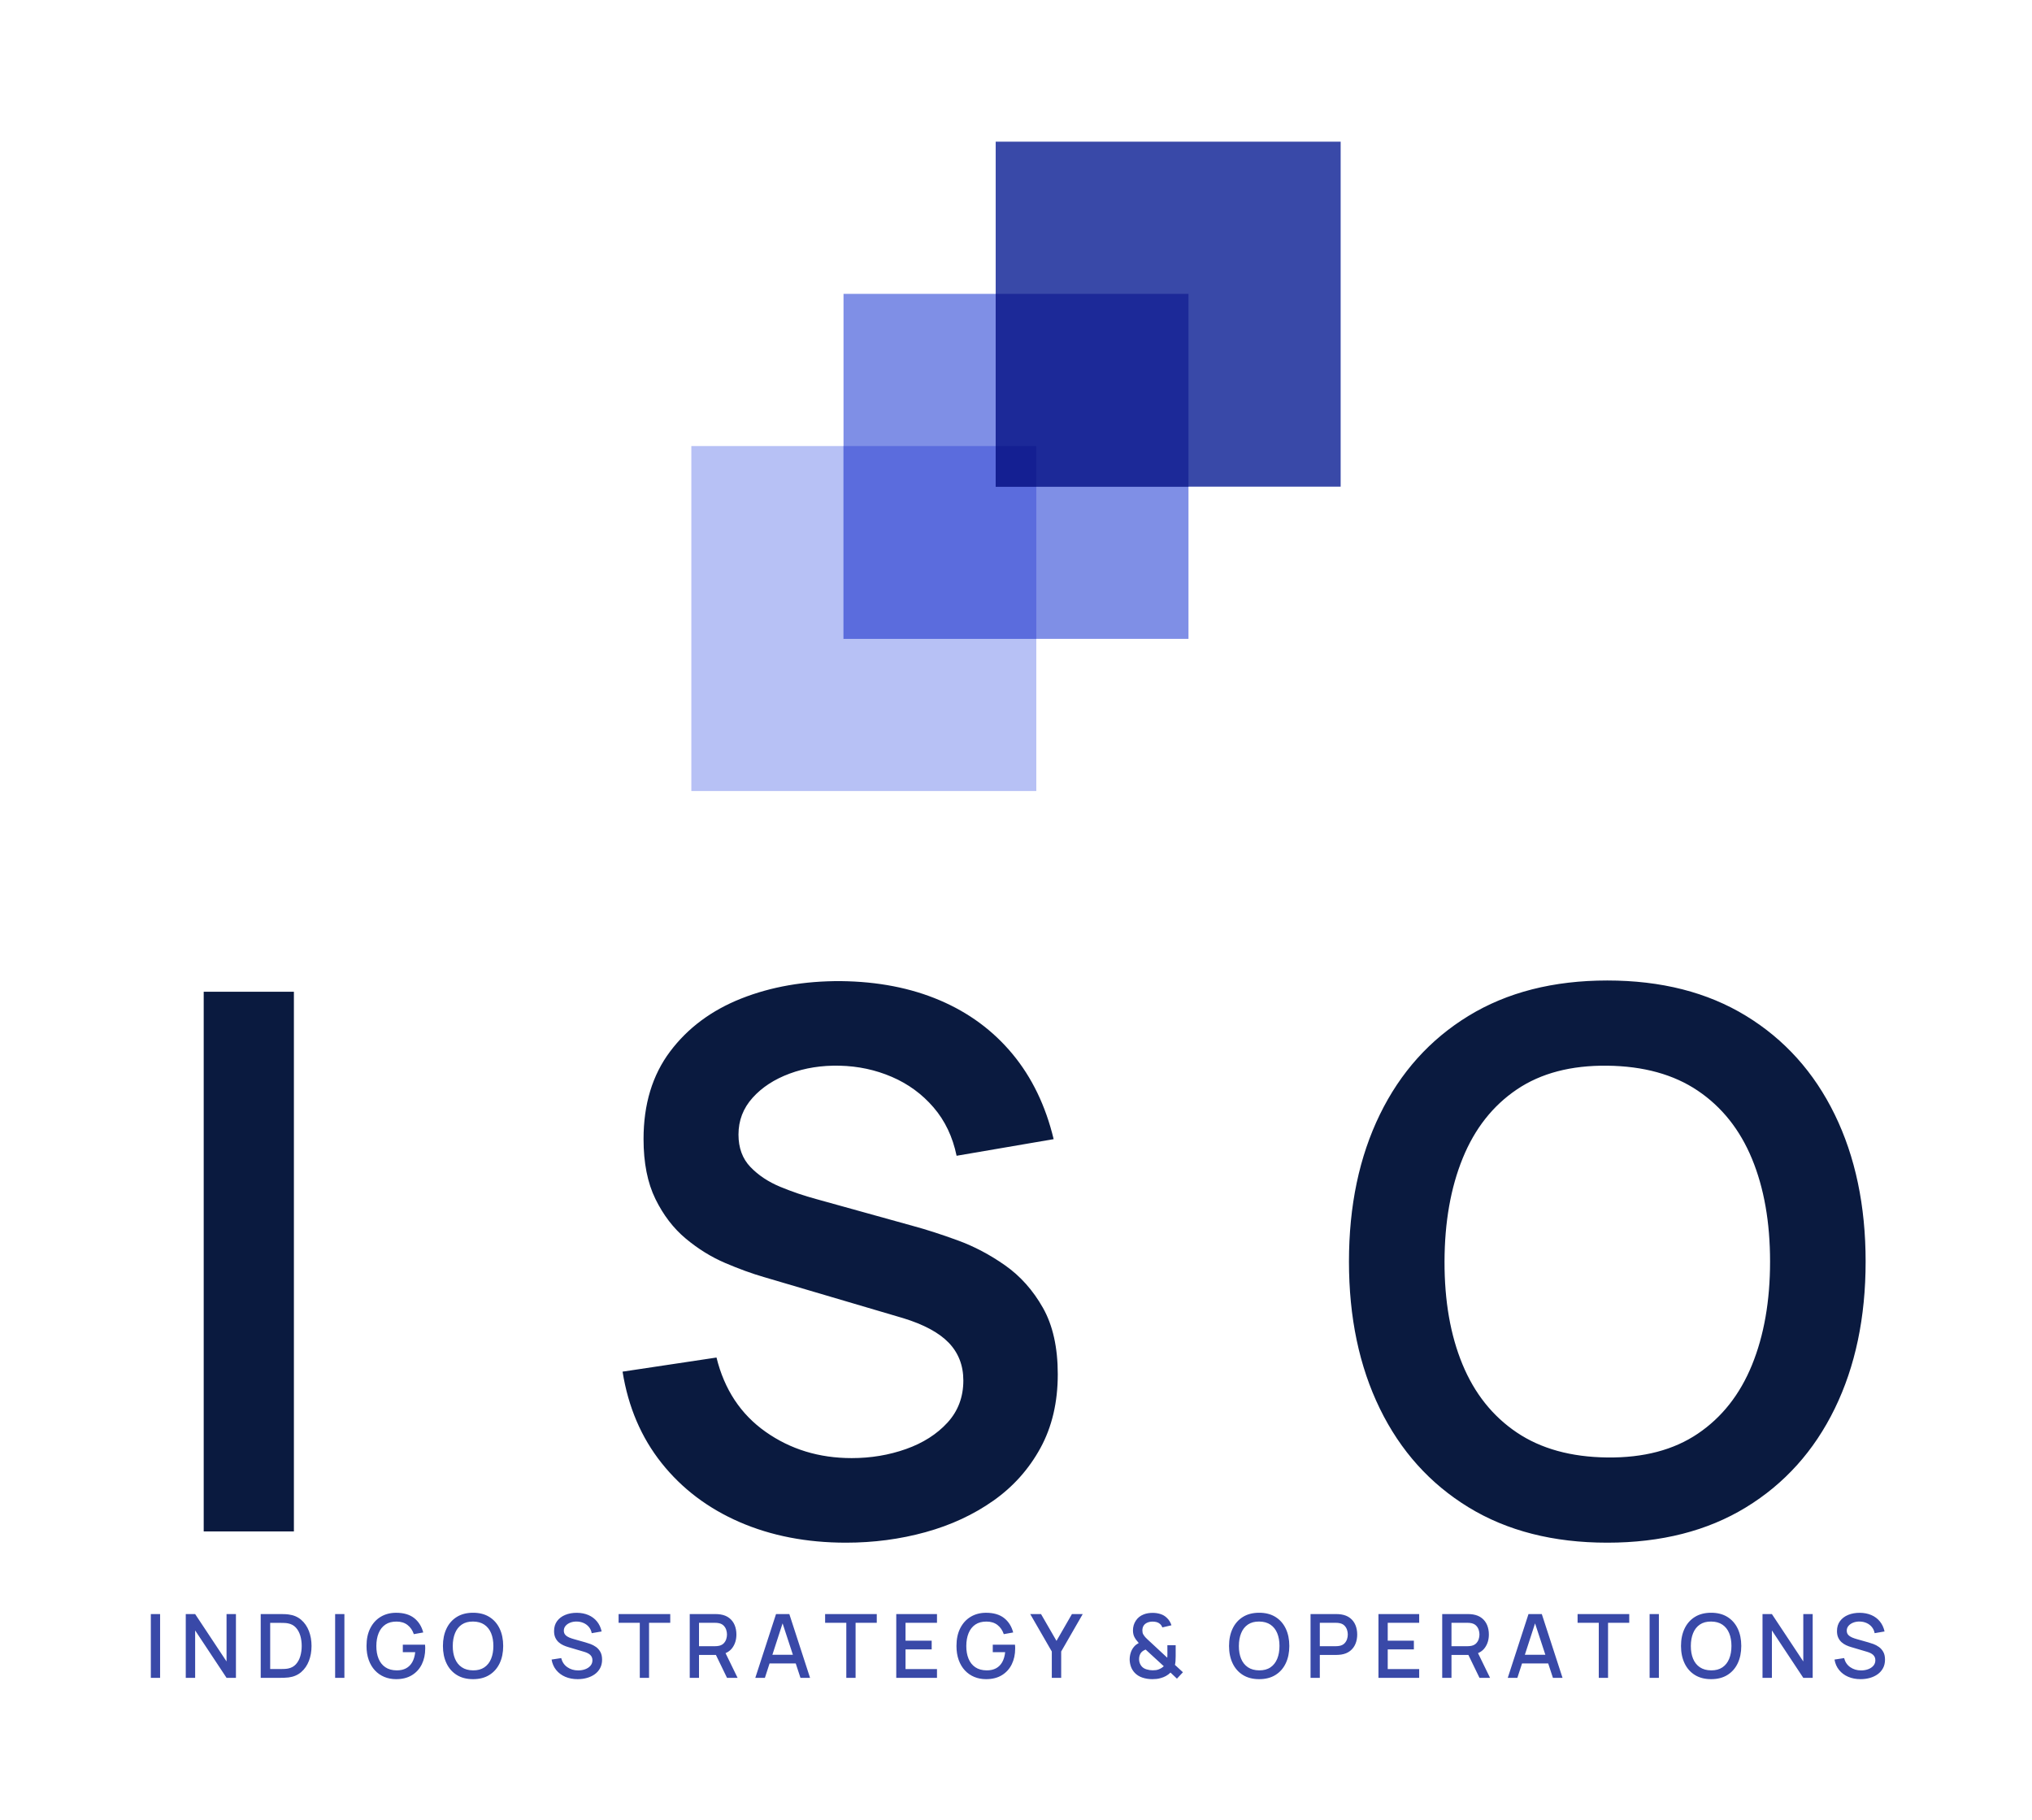
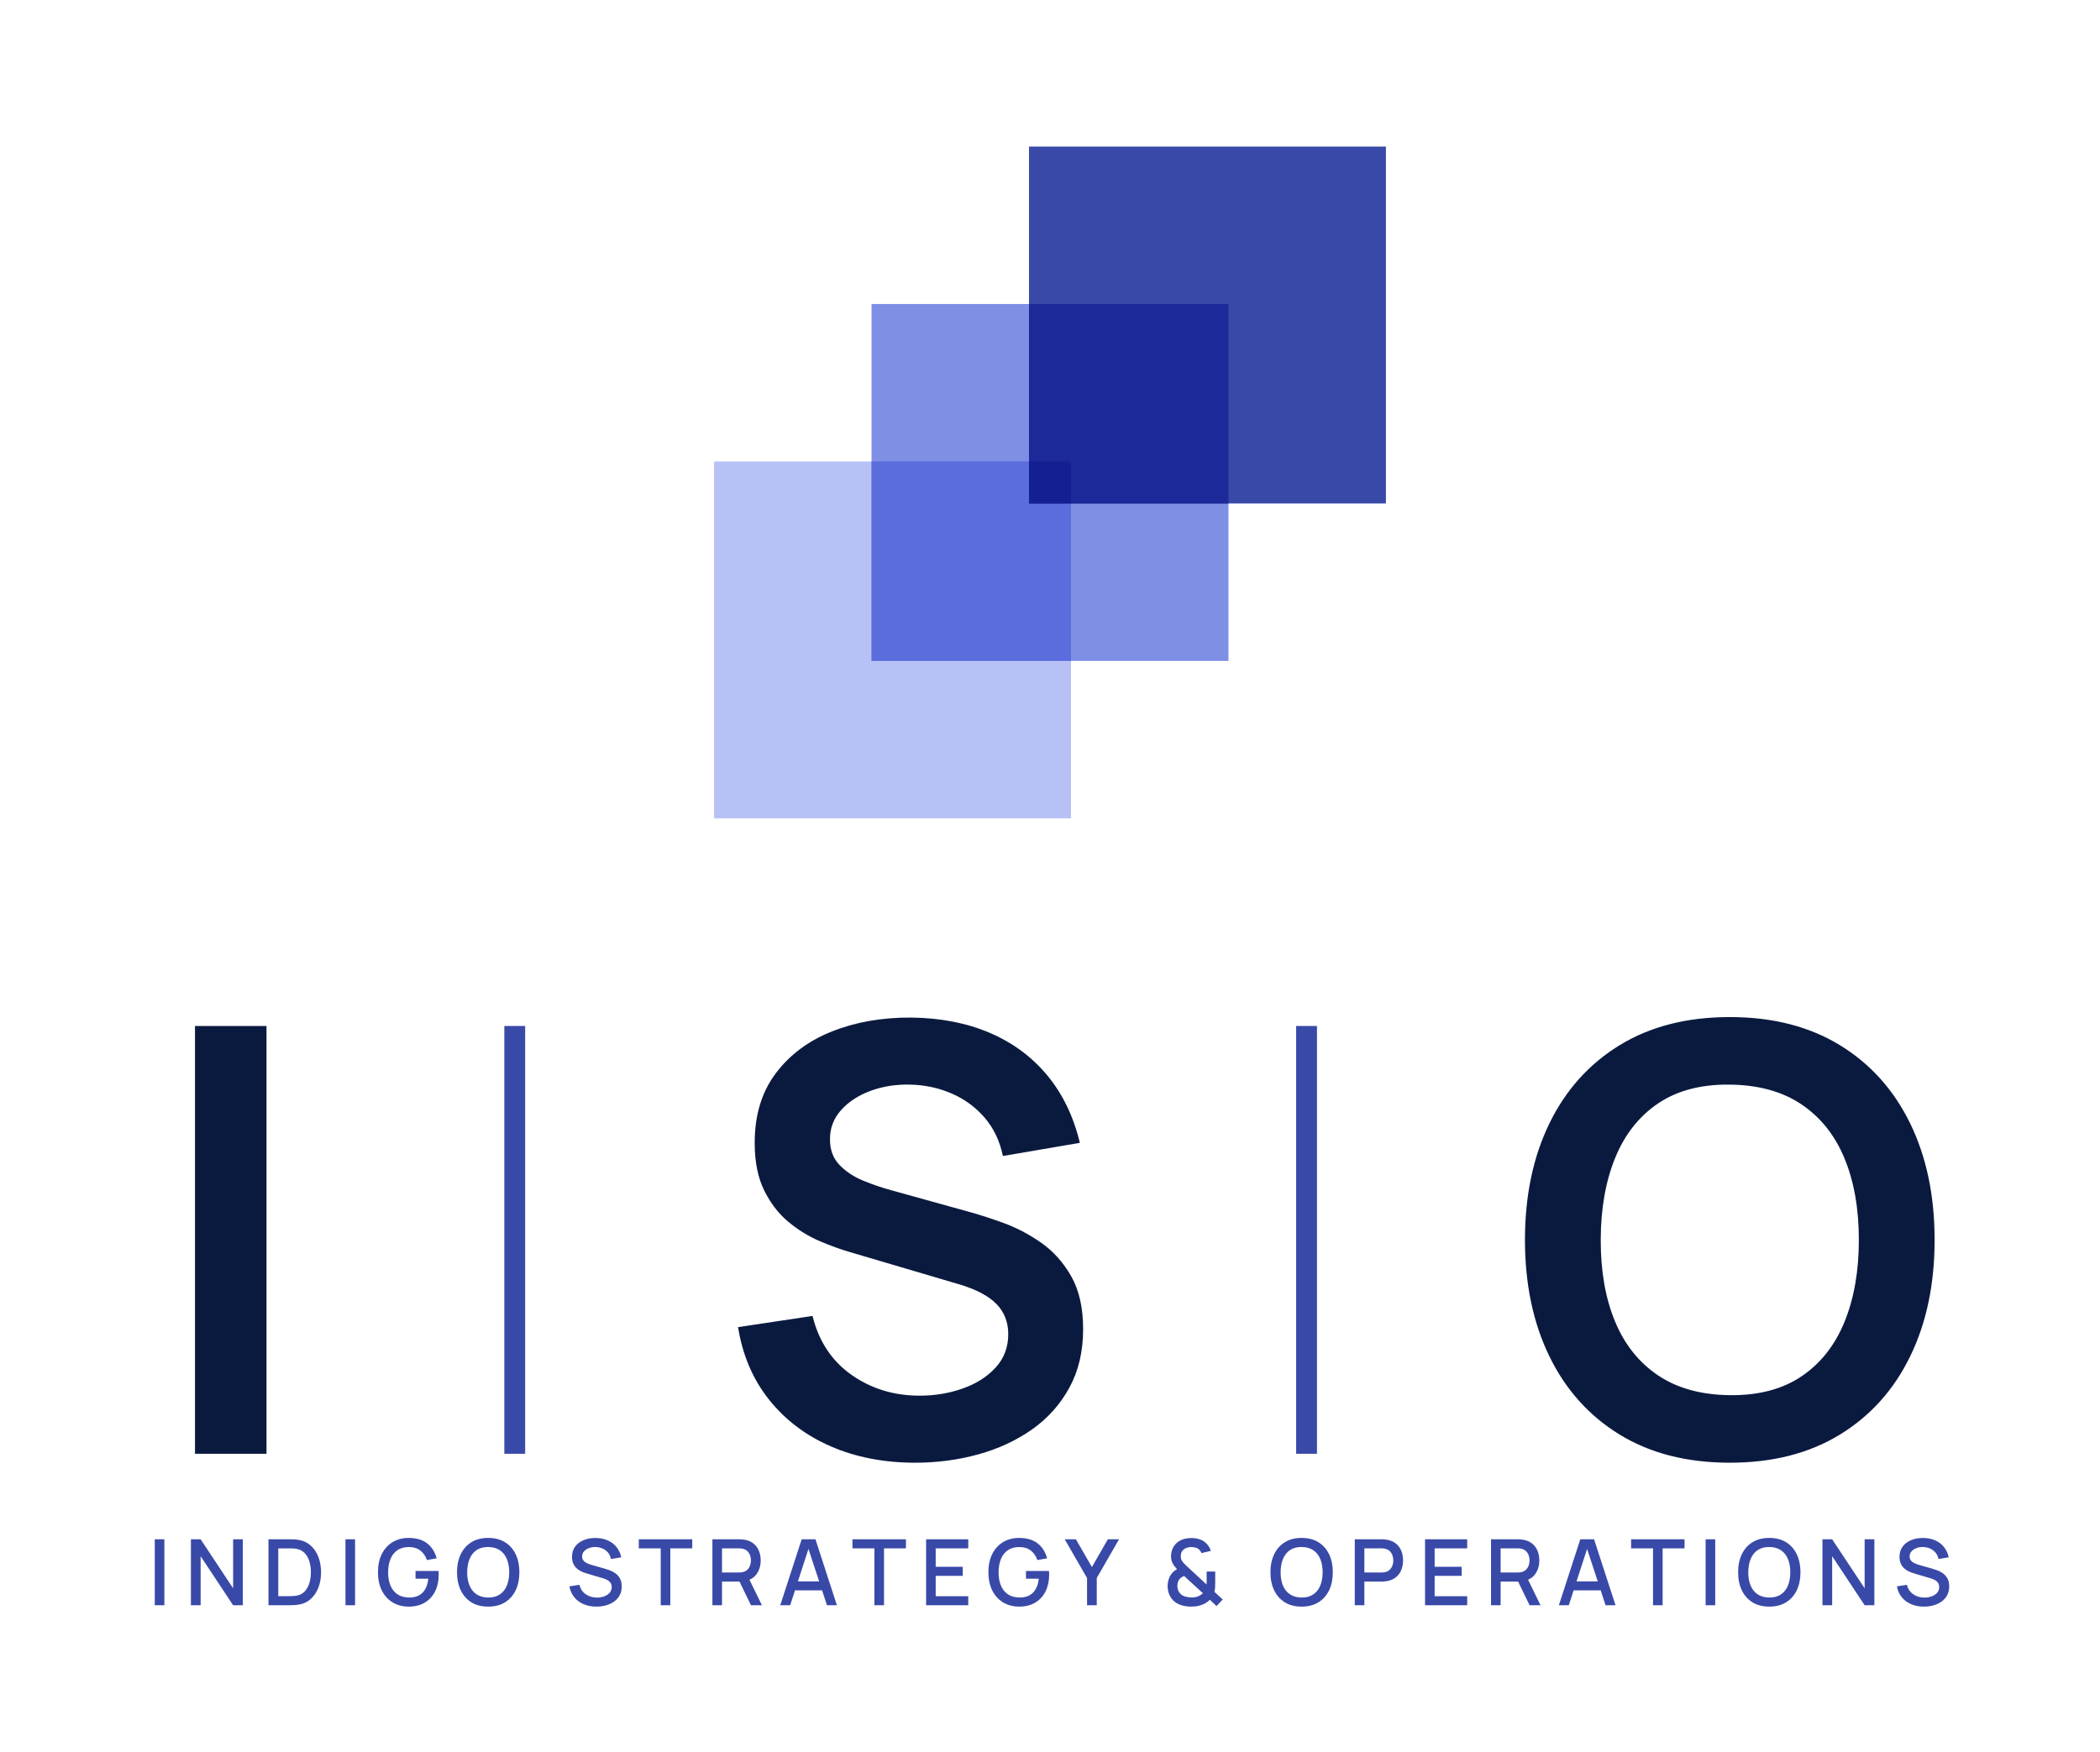
- <svg xmlns="http://www.w3.org/2000/svg" viewBox="0 0 343.54 308.22" width="344" height="308" role="img" aria-label="ISO — INDIGO Strategy &amp; Operations">
+ <svg xmlns="http://www.w3.org/2000/svg" viewBox="0 0 343.54 286.85" width="344" height="287" role="img" aria-label="ISO — INDIGO Strategy &amp; Operations">
  <rect x="116.77" y="75.56" width="58.44" height="58.44" fill="#B7C1F5" />
  <rect x="142.55" y="49.78" width="58.44" height="58.44" fill="#7F8FE6" />
  <rect x="168.33" y="24.00" width="58.44" height="58.44" fill="#3949A8" />
  <rect x="142.55" y="75.56" width="32.66" height="32.66" fill="#5B6CDD" />
  <rect x="168.33" y="49.78" width="32.66" height="32.66" fill="#1C2998" />
  <rect x="168.33" y="75.56" width="6.88" height="6.88" fill="#141F92" />
-   <path d="M34.158 259.423V168H49.437V259.423ZM142.977 261.328Q132.967 261.328 124.936 257.836Q116.904 254.344 111.73 247.842Q106.556 241.34 105.117 232.356L121.031 229.965Q123.031 238.091 129.348 242.546Q135.665 247.001 143.929 247.001Q148.807 247.001 153.135 245.466Q157.463 243.932 160.156 240.996Q162.849 238.059 162.849 233.858Q162.849 231.922 162.219 230.319Q161.59 228.716 160.357 227.441Q159.124 226.166 157.193 225.129Q155.262 224.092 152.669 223.298L129.073 216.336Q126.025 215.457 122.491 213.944Q118.957 212.431 115.825 209.817Q112.693 207.204 110.682 203.104Q108.672 199.003 108.672 192.951Q108.672 184.115 113.164 178.132Q117.656 172.148 125.232 169.148Q132.808 166.148 142.109 166.201Q151.484 166.307 158.859 169.45Q166.235 172.592 171.171 178.539Q176.107 184.486 178.149 192.972L161.706 195.787Q160.711 190.972 157.801 187.591Q154.892 184.21 150.738 182.422Q146.585 180.634 141.897 180.528Q137.316 180.422 133.422 181.867Q129.528 183.311 127.142 185.967Q124.755 188.623 124.755 192.189Q124.755 195.586 126.782 197.691Q128.808 199.797 131.845 201.051Q134.882 202.305 137.961 203.13L154.341 207.68Q157.706 208.59 161.886 210.114Q166.065 211.638 169.938 214.362Q173.811 217.087 176.329 221.536Q178.847 225.986 178.847 232.8Q178.847 239.922 175.911 245.292Q172.975 250.662 167.938 254.212Q162.901 257.762 156.452 259.545Q150.003 261.328 142.977 261.328ZM271.942 261.328Q258.24 261.328 248.441 255.339Q238.643 249.35 233.41 238.62Q228.178 227.891 228.178 213.711Q228.178 199.532 233.41 188.803Q238.643 178.073 248.441 172.084Q258.24 166.095 271.942 166.095Q285.645 166.095 295.444 172.084Q305.242 178.073 310.474 188.803Q315.707 199.532 315.707 213.711Q315.707 227.891 310.474 238.62Q305.242 249.35 295.444 255.339Q285.645 261.328 271.942 261.328ZM271.942 246.895Q281.148 247.001 287.27 242.869Q293.391 238.737 296.454 231.224Q299.518 223.711 299.518 213.711Q299.518 203.712 296.454 196.3Q293.391 188.887 287.27 184.761Q281.148 180.634 271.942 180.528Q262.737 180.422 256.626 184.549Q250.515 188.676 247.452 196.194Q244.388 203.712 244.367 213.711Q244.346 223.711 247.409 231.118Q250.473 238.525 256.605 242.657Q262.737 246.789 271.942 246.895Z" fill="#0A1A3F" />
-   <path d="M25.2 284.223V273.423H26.77V284.223ZM31.118 284.223V273.423H32.708L38.027 281.448V273.423H39.618V284.223H38.027L32.708 276.193V284.223ZM43.815 284.223V273.423H47.2Q47.35 273.423 47.758 273.43Q48.165 273.438 48.54 273.488Q49.808 273.65 50.674 274.398Q51.54 275.145 51.983 276.297Q52.425 277.448 52.425 278.823Q52.425 280.2 51.983 281.352Q51.54 282.503 50.674 283.249Q49.808 283.995 48.54 284.158Q48.168 284.205 47.756 284.214Q47.345 284.223 47.2 284.223ZM45.42 282.733H47.2Q47.455 282.733 47.806 282.718Q48.158 282.703 48.425 282.653Q49.25 282.498 49.764 281.939Q50.277 281.38 50.519 280.564Q50.76 279.748 50.76 278.823Q50.76 277.873 50.514 277.057Q50.267 276.241 49.751 275.692Q49.235 275.143 48.425 274.993Q48.158 274.938 47.803 274.926Q47.448 274.913 47.2 274.913H45.42ZM56.423 284.223V273.423H57.993V284.223ZM66.755 284.448Q65.673 284.448 64.755 284.068Q63.838 283.688 63.163 282.963Q62.488 282.238 62.114 281.194Q61.74 280.15 61.74 278.823Q61.74 277.078 62.378 275.819Q63.015 274.56 64.146 273.882Q65.278 273.203 66.755 273.203Q68.66 273.203 69.798 274.089Q70.935 274.975 71.35 276.538L69.755 276.823Q69.43 275.856 68.695 275.277Q67.96 274.698 66.845 274.693Q65.698 274.683 64.936 275.199Q64.175 275.716 63.793 276.65Q63.41 277.585 63.405 278.823Q63.4 280.06 63.783 280.985Q64.165 281.91 64.931 282.429Q65.698 282.948 66.845 282.958Q67.772 282.968 68.435 282.614Q69.097 282.26 69.489 281.568Q69.88 280.875 69.99 279.873H67.89V278.613H71.655Q71.673 278.748 71.679 278.968Q71.685 279.188 71.685 279.248Q71.685 280.753 71.108 281.929Q70.53 283.105 69.429 283.777Q68.328 284.448 66.755 284.448ZM79.79 284.448Q78.173 284.448 77.031 283.738Q75.89 283.028 75.288 281.76Q74.685 280.493 74.685 278.823Q74.685 277.153 75.288 275.885Q75.89 274.618 77.031 273.908Q78.173 273.198 79.79 273.198Q81.408 273.198 82.549 273.908Q83.69 274.618 84.293 275.885Q84.895 277.153 84.895 278.823Q84.895 280.493 84.293 281.76Q83.69 283.028 82.549 283.738Q81.408 284.448 79.79 284.448ZM79.79 282.958Q80.938 282.968 81.701 282.449Q82.465 281.93 82.847 280.995Q83.23 280.06 83.23 278.823Q83.23 277.585 82.847 276.659Q82.465 275.733 81.701 275.216Q80.938 274.698 79.79 274.688Q78.643 274.678 77.881 275.196Q77.12 275.713 76.738 276.649Q76.355 277.585 76.35 278.823Q76.345 280.06 76.728 280.985Q77.11 281.91 77.876 282.429Q78.643 282.948 79.79 282.958ZM97.508 284.448Q96.343 284.448 95.409 284.047Q94.475 283.645 93.871 282.9Q93.268 282.155 93.093 281.128L94.723 280.878Q94.97 281.868 95.758 282.418Q96.545 282.968 97.598 282.968Q98.248 282.968 98.797 282.763Q99.347 282.558 99.68 282.172Q100.012 281.785 100.012 281.243Q100.012 280.95 99.912 280.725Q99.812 280.5 99.634 280.334Q99.455 280.168 99.205 280.043Q98.955 279.918 98.658 279.828L95.888 279.008Q95.483 278.891 95.064 278.698Q94.645 278.506 94.295 278.196Q93.945 277.886 93.729 277.423Q93.513 276.961 93.513 276.303Q93.513 275.303 94.026 274.609Q94.54 273.915 95.415 273.559Q96.29 273.203 97.378 273.208Q98.475 273.218 99.34 273.593Q100.205 273.968 100.779 274.672Q101.353 275.375 101.573 276.368L99.892 276.658Q99.777 276.045 99.412 275.607Q99.047 275.168 98.512 274.933Q97.978 274.698 97.358 274.688Q96.755 274.678 96.259 274.873Q95.763 275.068 95.465 275.418Q95.168 275.768 95.168 276.228Q95.168 276.678 95.429 276.954Q95.69 277.23 96.078 277.392Q96.465 277.553 96.848 277.658L98.843 278.223Q99.218 278.325 99.695 278.502Q100.173 278.678 100.619 278.995Q101.065 279.313 101.356 279.832Q101.648 280.35 101.648 281.143Q101.648 281.955 101.318 282.575Q100.988 283.195 100.413 283.61Q99.838 284.025 99.09 284.237Q98.343 284.448 97.508 284.448ZM108.035 284.223V274.903H104.445V273.423H113.195V274.903H109.605V284.223ZM116.497 284.223V273.423H120.863Q121.02 273.423 121.253 273.434Q121.485 273.445 121.693 273.483Q122.598 273.623 123.201 274.097Q123.805 274.57 124.104 275.289Q124.403 276.008 124.403 276.883Q124.403 278.173 123.743 279.105Q123.083 280.038 121.763 280.268L121.122 280.343H118.068V284.223ZM122.812 284.223 120.682 279.828 122.263 279.423 124.603 284.223ZM118.068 278.863H120.803Q120.95 278.863 121.134 278.848Q121.318 278.833 121.483 278.793Q121.965 278.678 122.256 278.375Q122.547 278.073 122.677 277.677Q122.807 277.28 122.807 276.883Q122.807 276.485 122.677 276.089Q122.547 275.693 122.256 275.391Q121.965 275.088 121.483 274.973Q121.318 274.931 121.134 274.917Q120.95 274.903 120.803 274.903H118.068ZM127.605 284.223 131.115 273.423H133.37L136.88 284.223H135.255L132.02 274.368H132.43L129.23 284.223ZM129.425 281.788V280.318H135.065V281.788ZM143.022 284.223V274.903H139.432V273.423H148.183V274.903H144.593V284.223ZM151.485 284.223V273.423H158.385V274.903H153.055V277.928H157.485V279.408H153.055V282.743H158.385V284.223ZM166.7 284.448Q165.618 284.448 164.7 284.068Q163.783 283.688 163.108 282.963Q162.433 282.238 162.059 281.194Q161.685 280.15 161.685 278.823Q161.685 277.078 162.323 275.819Q162.96 274.56 164.091 273.882Q165.223 273.203 166.7 273.203Q168.605 273.203 169.743 274.089Q170.88 274.975 171.295 276.538L169.7 276.823Q169.375 275.856 168.64 275.277Q167.905 274.698 166.79 274.693Q165.643 274.683 164.881 275.199Q164.12 275.716 163.738 276.65Q163.355 277.585 163.35 278.823Q163.345 280.06 163.728 280.985Q164.11 281.91 164.876 282.429Q165.643 282.948 166.79 282.958Q167.717 282.968 168.38 282.614Q169.042 282.26 169.434 281.568Q169.825 280.875 169.935 279.873H167.835V278.613H171.6Q171.618 278.748 171.624 278.968Q171.63 279.188 171.63 279.248Q171.63 280.753 171.053 281.929Q170.475 283.105 169.374 283.777Q168.273 284.448 166.7 284.448ZM177.835 284.223V279.763L174.18 273.423H176.01L178.63 277.963L181.245 273.423H183.075L179.425 279.763V284.223ZM194.87 284.448Q193.968 284.448 193.179 284.183Q192.39 283.918 191.86 283.348Q191.443 282.888 191.245 282.338Q191.047 281.788 191.025 281.163Q191.023 280.555 191.201 279.98Q191.38 279.405 191.76 278.958Q191.932 278.748 192.141 278.595Q192.35 278.443 192.565 278.323Q192.082 277.798 191.834 277.322Q191.585 276.845 191.585 276.188Q191.585 275.278 192.065 274.547Q192.545 273.815 193.38 273.488Q193.763 273.333 194.159 273.275Q194.555 273.218 194.935 273.218Q195.61 273.218 196.24 273.415Q196.87 273.613 197.315 274.053Q197.6 274.313 197.8 274.644Q198 274.976 198.105 275.323L196.56 275.683Q196.435 275.323 196.14 275.073Q195.892 274.853 195.565 274.776Q195.238 274.698 194.915 274.698Q194.383 274.698 193.96 274.898Q193.568 275.088 193.374 275.414Q193.18 275.74 193.18 276.198Q193.18 276.6 193.323 276.849Q193.465 277.098 193.7 277.368Q193.845 277.525 194.043 277.707Q194.24 277.888 194.45 278.083L197.395 280.818Q197.41 280.65 197.415 280.464Q197.42 280.278 197.42 280.108L197.415 278.703H198.82V280.558Q198.82 281.028 198.791 281.405Q198.763 281.783 198.695 282.028L200.05 283.278L199.035 284.363L197.945 283.328Q197.605 283.673 197.175 283.909Q196.745 284.145 196.31 284.258Q195.947 284.37 195.591 284.409Q195.235 284.448 194.87 284.448ZM194.92 282.948Q195.22 282.948 195.472 282.914Q195.725 282.88 195.96 282.783Q196.277 282.655 196.475 282.52Q196.672 282.385 196.81 282.258L193.735 279.438Q193.5 279.521 193.301 279.653Q193.103 279.785 192.96 279.958Q192.79 280.175 192.704 280.462Q192.618 280.748 192.62 281.078Q192.625 281.443 192.739 281.737Q192.853 282.03 193.045 282.263Q193.345 282.625 193.879 282.787Q194.413 282.948 194.92 282.948ZM212.968 284.448Q211.35 284.448 210.209 283.738Q209.068 283.028 208.465 281.76Q207.862 280.493 207.862 278.823Q207.862 277.153 208.465 275.885Q209.068 274.618 210.209 273.908Q211.35 273.198 212.968 273.198Q214.585 273.198 215.726 273.908Q216.868 274.618 217.47 275.885Q218.073 277.153 218.073 278.823Q218.073 280.493 217.47 281.76Q216.868 283.028 215.726 283.738Q214.585 284.448 212.968 284.448ZM212.968 282.958Q214.115 282.968 214.879 282.449Q215.642 281.93 216.025 280.995Q216.407 280.06 216.407 278.823Q216.407 277.585 216.025 276.659Q215.642 275.733 214.879 275.216Q214.115 274.698 212.968 274.688Q211.82 274.678 211.059 275.196Q210.298 275.713 209.915 276.649Q209.533 277.585 209.528 278.823Q209.523 280.06 209.905 280.985Q210.288 281.91 211.054 282.429Q211.82 282.948 212.968 282.958ZM221.67 284.223V273.423H226.035Q226.193 273.423 226.425 273.434Q226.658 273.445 226.865 273.483Q227.77 273.623 228.374 274.097Q228.978 274.57 229.276 275.289Q229.575 276.008 229.575 276.883Q229.575 277.758 229.274 278.477Q228.973 279.195 228.369 279.669Q227.765 280.143 226.865 280.283Q226.658 280.313 226.423 280.328Q226.188 280.343 226.035 280.343H223.24V284.223ZM223.24 278.863H225.975Q226.123 278.863 226.306 278.848Q226.49 278.833 226.655 278.793Q227.138 278.678 227.429 278.375Q227.72 278.073 227.85 277.677Q227.98 277.28 227.98 276.883Q227.98 276.485 227.85 276.089Q227.72 275.693 227.429 275.391Q227.138 275.088 226.655 274.973Q226.49 274.931 226.306 274.917Q226.123 274.903 225.975 274.903H223.24ZM233.175 284.223V273.423H240.075V274.903H234.745V277.928H239.175V279.408H234.745V282.743H240.075V284.223ZM243.975 284.223V273.423H248.34Q248.498 273.423 248.73 273.434Q248.963 273.445 249.17 273.483Q250.075 273.623 250.679 274.097Q251.283 274.57 251.581 275.289Q251.88 276.008 251.88 276.883Q251.88 278.173 251.22 279.105Q250.56 280.038 249.24 280.268L248.6 280.343H245.545V284.223ZM250.29 284.223 248.16 279.828 249.74 279.423 252.08 284.223ZM245.545 278.863H248.28Q248.428 278.863 248.611 278.848Q248.795 278.833 248.96 278.793Q249.443 278.678 249.734 278.375Q250.025 278.073 250.155 277.677Q250.285 277.28 250.285 276.883Q250.285 276.485 250.155 276.089Q250.025 275.693 249.734 275.391Q249.443 275.088 248.96 274.973Q248.795 274.931 248.611 274.917Q248.428 274.903 248.28 274.903H245.545ZM255.082 284.223 258.592 273.423H260.848L264.358 284.223H262.732L259.498 274.368H259.908L256.708 284.223ZM256.903 281.788V280.318H262.543V281.788ZM270.5 284.223V274.903H266.91V273.423H275.66V274.903H272.07V284.223ZM279.112 284.223V273.423H280.683V284.223ZM289.535 284.448Q287.918 284.448 286.776 283.738Q285.635 283.028 285.033 281.76Q284.43 280.493 284.43 278.823Q284.43 277.153 285.033 275.885Q285.635 274.618 286.776 273.908Q287.918 273.198 289.535 273.198Q291.153 273.198 292.294 273.908Q293.435 274.618 294.038 275.885Q294.64 277.153 294.64 278.823Q294.64 280.493 294.038 281.76Q293.435 283.028 292.294 283.738Q291.153 284.448 289.535 284.448ZM289.535 282.958Q290.683 282.968 291.446 282.449Q292.21 281.93 292.592 280.995Q292.975 280.06 292.975 278.823Q292.975 277.585 292.592 276.659Q292.21 275.733 291.446 275.216Q290.683 274.698 289.535 274.688Q288.388 274.678 287.626 275.196Q286.865 275.713 286.483 276.649Q286.1 277.585 286.095 278.823Q286.09 280.06 286.473 280.985Q286.855 281.91 287.621 282.429Q288.388 282.948 289.535 282.958ZM298.238 284.223V273.423H299.828L305.147 281.448V273.423H306.738V284.223H305.147L299.828 276.193V284.223ZM314.85 284.448Q313.685 284.448 312.751 284.047Q311.818 283.645 311.214 282.9Q310.61 282.155 310.435 281.128L312.065 280.878Q312.313 281.868 313.1 282.418Q313.888 282.968 314.94 282.968Q315.59 282.968 316.14 282.763Q316.69 282.558 317.022 282.172Q317.355 281.785 317.355 281.243Q317.355 280.95 317.255 280.725Q317.155 280.5 316.976 280.334Q316.798 280.168 316.548 280.043Q316.298 279.918 316 279.828L313.23 279.008Q312.825 278.891 312.406 278.698Q311.988 278.506 311.638 278.196Q311.288 277.886 311.071 277.423Q310.855 276.961 310.855 276.303Q310.855 275.303 311.369 274.609Q311.883 273.915 312.758 273.559Q313.633 273.203 314.72 273.208Q315.818 273.218 316.683 273.593Q317.548 273.968 318.121 274.672Q318.695 275.375 318.915 276.368L317.235 276.658Q317.12 276.045 316.755 275.607Q316.39 275.168 315.855 274.933Q315.32 274.698 314.7 274.688Q314.098 274.678 313.601 274.873Q313.105 275.068 312.808 275.418Q312.51 275.768 312.51 276.228Q312.51 276.678 312.771 276.954Q313.033 277.23 313.42 277.392Q313.808 277.553 314.19 277.658L316.185 278.223Q316.56 278.325 317.038 278.502Q317.515 278.678 317.961 278.995Q318.408 279.313 318.699 279.832Q318.99 280.35 318.99 281.143Q318.99 281.955 318.66 282.575Q318.33 283.195 317.755 283.61Q317.18 284.025 316.433 284.237Q315.685 284.448 314.85 284.448Z" fill="#3949A8" />
+   <path d="M31.784 238.053V168.0H43.492V238.053Z M149.707 239.513Q142.037 239.513 135.883 236.837Q129.729 234.161 125.764 229.179Q121.799 224.197 120.696 217.313L132.891 215.481Q134.423 221.708 139.264 225.121Q144.104 228.535 150.436 228.535Q154.174 228.535 157.491 227.359Q160.807 226.183 162.87 223.933Q164.934 221.683 164.934 218.464Q164.934 216.981 164.451 215.752Q163.969 214.524 163.024 213.547Q162.08 212.57 160.6 211.775Q159.12 210.981 157.134 210.372L139.053 205.037Q136.718 204.364 134.01 203.205Q131.302 202.045 128.902 200.043Q126.502 198.04 124.961 194.898Q123.421 191.756 123.421 187.119Q123.421 180.349 126.862 175.763Q130.304 171.178 136.11 168.88Q141.915 166.581 149.042 166.622Q156.226 166.703 161.877 169.111Q167.528 171.519 171.311 176.076Q175.093 180.632 176.658 187.135L164.058 189.292Q163.296 185.602 161.066 183.012Q158.836 180.421 155.654 179.051Q152.472 177.681 148.88 177.6Q145.369 177.519 142.385 178.625Q139.401 179.732 137.573 181.767Q135.745 183.802 135.745 186.535Q135.745 189.138 137.297 190.751Q138.85 192.365 141.177 193.325Q143.504 194.286 145.863 194.919L158.415 198.405Q160.993 199.102 164.196 200.27Q167.398 201.438 170.366 203.525Q173.333 205.613 175.263 209.023Q177.193 212.432 177.193 217.654Q177.193 223.11 174.943 227.225Q172.693 231.34 168.834 234.06Q164.974 236.78 160.032 238.147Q155.09 239.513 149.707 239.513Z M283.068 239.513Q272.568 239.513 265.06 234.924Q257.552 230.334 253.542 222.113Q249.533 213.891 249.533 203.027Q249.533 192.162 253.542 183.94Q257.552 175.719 265.06 171.13Q272.568 166.541 283.068 166.541Q293.567 166.541 301.075 171.13Q308.583 175.719 312.593 183.94Q316.602 192.162 316.602 203.027Q316.602 213.891 312.593 222.113Q308.583 230.334 301.075 234.924Q293.567 239.513 283.068 239.513ZM283.068 228.454Q290.122 228.535 294.812 225.368Q299.503 222.202 301.85 216.446Q304.197 210.689 304.197 203.027Q304.197 195.365 301.85 189.685Q299.503 184.005 294.812 180.843Q290.122 177.681 283.068 177.6Q276.014 177.519 271.331 180.681Q266.649 183.843 264.301 189.604Q261.954 195.365 261.938 203.027Q261.922 210.689 264.269 216.364Q266.616 222.04 271.315 225.206Q276.014 228.373 283.068 228.454Z " fill="#0A1A3F" />
+   <rect x="82.43" y="168.00" width="3.41" height="70.05" fill="#3949A8" />
+   <rect x="212.07" y="168.00" width="3.41" height="70.05" fill="#3949A8" />
+   <path d="M25.2 262.853V252.053H26.77V262.853ZM31.118 262.853V252.053H32.708L38.027 260.078V252.053H39.618V262.853H38.027L32.708 254.823V262.853ZM43.815 262.853V252.053H47.2Q47.35 252.053 47.758 252.061Q48.165 252.068 48.54 252.118Q49.808 252.281 50.674 253.028Q51.54 253.776 51.983 254.927Q52.425 256.078 52.425 257.453Q52.425 258.831 51.983 259.982Q51.54 261.133 50.674 261.88Q49.808 262.626 48.54 262.788Q48.168 262.836 47.756 262.845Q47.345 262.853 47.2 262.853ZM45.42 261.363H47.2Q47.455 261.363 47.806 261.348Q48.158 261.333 48.425 261.283Q49.25 261.128 49.764 260.57Q50.277 260.011 50.519 259.195Q50.76 258.378 50.76 257.453Q50.76 256.503 50.514 255.687Q50.267 254.871 49.751 254.322Q49.235 253.773 48.425 253.623Q48.158 253.568 47.803 253.556Q47.448 253.543 47.2 253.543H45.42ZM56.423 262.853V252.053H57.993V262.853ZM66.755 263.078Q65.673 263.078 64.755 262.698Q63.838 262.318 63.163 261.593Q62.488 260.868 62.114 259.825Q61.74 258.781 61.74 257.453Q61.74 255.708 62.378 254.45Q63.015 253.191 64.146 252.512Q65.278 251.833 66.755 251.833Q68.66 251.833 69.798 252.72Q70.935 253.606 71.35 255.168L69.755 255.453Q69.43 254.486 68.695 253.907Q67.96 253.328 66.845 253.323Q65.698 253.313 64.936 253.83Q64.175 254.346 63.793 255.281Q63.41 256.216 63.405 257.453Q63.4 258.691 63.783 259.616Q64.165 260.541 64.931 261.06Q65.698 261.578 66.845 261.588Q67.772 261.598 68.435 261.245Q69.097 260.891 69.489 260.198Q69.88 259.506 69.99 258.503H67.89V257.243H71.655Q71.673 257.378 71.679 257.598Q71.685 257.818 71.685 257.878Q71.685 259.383 71.108 260.56Q70.53 261.736 69.429 262.407Q68.328 263.078 66.755 263.078ZM79.79 263.078Q78.173 263.078 77.031 262.368Q75.89 261.658 75.288 260.391Q74.685 259.123 74.685 257.453Q74.685 255.783 75.288 254.516Q75.89 253.248 77.031 252.538Q78.173 251.828 79.79 251.828Q81.408 251.828 82.549 252.538Q83.69 253.248 84.293 254.516Q84.895 255.783 84.895 257.453Q84.895 259.123 84.293 260.391Q83.69 261.658 82.549 262.368Q81.408 263.078 79.79 263.078ZM79.79 261.588Q80.938 261.598 81.701 261.08Q82.465 260.561 82.847 259.626Q83.23 258.691 83.23 257.453Q83.23 256.216 82.847 255.29Q82.465 254.363 81.701 253.846Q80.938 253.328 79.79 253.318Q78.643 253.308 77.881 253.826Q77.12 254.343 76.738 255.28Q76.355 256.216 76.35 257.453Q76.345 258.691 76.728 259.616Q77.11 260.541 77.876 261.06Q78.643 261.578 79.79 261.588ZM97.508 263.078Q96.343 263.078 95.409 262.677Q94.475 262.276 93.871 261.531Q93.268 260.786 93.093 259.758L94.723 259.508Q94.97 260.498 95.758 261.048Q96.545 261.598 97.598 261.598Q98.248 261.598 98.797 261.393Q99.347 261.188 99.68 260.802Q100.012 260.416 100.012 259.873Q100.012 259.581 99.912 259.356Q99.812 259.131 99.634 258.965Q99.455 258.798 99.205 258.673Q98.955 258.548 98.658 258.458L95.888 257.638Q95.483 257.521 95.064 257.328Q94.645 257.136 94.295 256.826Q93.945 256.516 93.729 256.053Q93.513 255.591 93.513 254.933Q93.513 253.933 94.026 253.24Q94.54 252.546 95.415 252.19Q96.29 251.833 97.378 251.838Q98.475 251.848 99.34 252.223Q100.205 252.598 100.779 253.302Q101.353 254.006 101.573 254.998L99.892 255.288Q99.777 254.676 99.412 254.237Q99.047 253.798 98.512 253.563Q97.978 253.328 97.358 253.318Q96.755 253.308 96.259 253.503Q95.763 253.698 95.465 254.048Q95.168 254.398 95.168 254.858Q95.168 255.308 95.429 255.585Q95.69 255.861 96.078 256.022Q96.465 256.183 96.848 256.288L98.843 256.853Q99.218 256.956 99.695 257.132Q100.173 257.308 100.619 257.626Q101.065 257.943 101.356 258.462Q101.648 258.981 101.648 259.773Q101.648 260.586 101.318 261.206Q100.988 261.826 100.413 262.241Q99.838 262.656 99.09 262.867Q98.343 263.078 97.508 263.078ZM108.035 262.853V253.533H104.445V252.053H113.195V253.533H109.605V262.853ZM116.497 262.853V252.053H120.863Q121.02 252.053 121.253 252.065Q121.485 252.076 121.693 252.113Q122.598 252.253 123.201 252.727Q123.805 253.201 124.104 253.92Q124.403 254.638 124.403 255.513Q124.403 256.803 123.743 257.736Q123.083 258.668 121.763 258.898L121.122 258.973H118.068V262.853ZM122.812 262.853 120.682 258.458 122.263 258.053 124.603 262.853ZM118.068 257.493H120.803Q120.95 257.493 121.134 257.478Q121.318 257.463 121.483 257.423Q121.965 257.308 122.256 257.006Q122.547 256.703 122.677 256.307Q122.807 255.911 122.807 255.513Q122.807 255.116 122.677 254.72Q122.547 254.323 122.256 254.021Q121.965 253.718 121.483 253.603Q121.318 253.561 121.134 253.547Q120.95 253.533 120.803 253.533H118.068ZM127.605 262.853 131.115 252.053H133.37L136.88 262.853H135.255L132.02 252.998H132.43L129.23 262.853ZM129.425 260.418V258.948H135.065V260.418ZM143.022 262.853V253.533H139.432V252.053H148.183V253.533H144.593V262.853ZM151.485 262.853V252.053H158.385V253.533H153.055V256.558H157.485V258.038H153.055V261.373H158.385V262.853ZM166.7 263.078Q165.618 263.078 164.7 262.698Q163.783 262.318 163.108 261.593Q162.433 260.868 162.059 259.825Q161.685 258.781 161.685 257.453Q161.685 255.708 162.323 254.45Q162.96 253.191 164.091 252.512Q165.223 251.833 166.7 251.833Q168.605 251.833 169.743 252.72Q170.88 253.606 171.295 255.168L169.7 255.453Q169.375 254.486 168.64 253.907Q167.905 253.328 166.79 253.323Q165.643 253.313 164.881 253.83Q164.12 254.346 163.738 255.281Q163.355 256.216 163.35 257.453Q163.345 258.691 163.728 259.616Q164.11 260.541 164.876 261.06Q165.643 261.578 166.79 261.588Q167.717 261.598 168.38 261.245Q169.042 260.891 169.434 260.198Q169.825 259.506 169.935 258.503H167.835V257.243H171.6Q171.618 257.378 171.624 257.598Q171.63 257.818 171.63 257.878Q171.63 259.383 171.053 260.56Q170.475 261.736 169.374 262.407Q168.273 263.078 166.7 263.078ZM177.835 262.853V258.393L174.18 252.053H176.01L178.63 256.593L181.245 252.053H183.075L179.425 258.393V262.853ZM194.87 263.078Q193.968 263.078 193.179 262.813Q192.39 262.548 191.86 261.978Q191.443 261.518 191.245 260.968Q191.047 260.418 191.025 259.793Q191.023 259.186 191.201 258.611Q191.38 258.036 191.76 257.588Q191.932 257.378 192.141 257.226Q192.35 257.073 192.565 256.953Q192.082 256.428 191.834 255.952Q191.585 255.476 191.585 254.818Q191.585 253.908 192.065 253.177Q192.545 252.446 193.38 252.118Q193.763 251.963 194.159 251.906Q194.555 251.848 194.935 251.848Q195.61 251.848 196.24 252.046Q196.87 252.243 197.315 252.683Q197.6 252.943 197.8 253.275Q198 253.606 198.105 253.953L196.56 254.313Q196.435 253.953 196.14 253.703Q195.892 253.483 195.565 253.406Q195.238 253.328 194.915 253.328Q194.383 253.328 193.96 253.528Q193.568 253.718 193.374 254.045Q193.18 254.371 193.18 254.828Q193.18 255.231 193.323 255.48Q193.465 255.728 193.7 255.998Q193.845 256.156 194.043 256.337Q194.24 256.518 194.45 256.713L197.395 259.448Q197.41 259.281 197.415 259.095Q197.42 258.908 197.42 258.738L197.415 257.333H198.82V259.188Q198.82 259.658 198.791 260.036Q198.763 260.413 198.695 260.658L200.05 261.908L199.035 262.993L197.945 261.958Q197.605 262.303 197.175 262.54Q196.745 262.776 196.31 262.888Q195.947 263.001 195.591 263.04Q195.235 263.078 194.87 263.078ZM194.92 261.578Q195.22 261.578 195.472 261.545Q195.725 261.511 195.96 261.413Q196.277 261.286 196.475 261.151Q196.672 261.016 196.81 260.888L193.735 258.068Q193.5 258.151 193.301 258.283Q193.103 258.416 192.96 258.588Q192.79 258.806 192.704 259.092Q192.618 259.378 192.62 259.708Q192.625 260.073 192.739 260.367Q192.853 260.661 193.045 260.893Q193.345 261.256 193.879 261.417Q194.413 261.578 194.92 261.578ZM212.968 263.078Q211.35 263.078 210.209 262.368Q209.068 261.658 208.465 260.391Q207.862 259.123 207.862 257.453Q207.862 255.783 208.465 254.516Q209.068 253.248 210.209 252.538Q211.35 251.828 212.968 251.828Q214.585 251.828 215.726 252.538Q216.868 253.248 217.47 254.516Q218.073 255.783 218.073 257.453Q218.073 259.123 217.47 260.391Q216.868 261.658 215.726 262.368Q214.585 263.078 212.968 263.078ZM212.968 261.588Q214.115 261.598 214.879 261.08Q215.642 260.561 216.025 259.626Q216.407 258.691 216.407 257.453Q216.407 256.216 216.025 255.29Q215.642 254.363 214.879 253.846Q214.115 253.328 212.968 253.318Q211.82 253.308 211.059 253.826Q210.298 254.343 209.915 255.28Q209.533 256.216 209.528 257.453Q209.523 258.691 209.905 259.616Q210.288 260.541 211.054 261.06Q211.82 261.578 212.968 261.588ZM221.67 262.853V252.053H226.035Q226.193 252.053 226.425 252.065Q226.658 252.076 226.865 252.113Q227.77 252.253 228.374 252.727Q228.978 253.201 229.276 253.92Q229.575 254.638 229.575 255.513Q229.575 256.388 229.274 257.107Q228.973 257.826 228.369 258.3Q227.765 258.773 226.865 258.913Q226.658 258.943 226.423 258.958Q226.188 258.973 226.035 258.973H223.24V262.853ZM223.24 257.493H225.975Q226.123 257.493 226.306 257.478Q226.49 257.463 226.655 257.423Q227.138 257.308 227.429 257.006Q227.72 256.703 227.85 256.307Q227.98 255.911 227.98 255.513Q227.98 255.116 227.85 254.72Q227.72 254.323 227.429 254.021Q227.138 253.718 226.655 253.603Q226.49 253.561 226.306 253.547Q226.123 253.533 225.975 253.533H223.24ZM233.175 262.853V252.053H240.075V253.533H234.745V256.558H239.175V258.038H234.745V261.373H240.075V262.853ZM243.975 262.853V252.053H248.34Q248.498 252.053 248.73 252.065Q248.963 252.076 249.17 252.113Q250.075 252.253 250.679 252.727Q251.283 253.201 251.581 253.92Q251.88 254.638 251.88 255.513Q251.88 256.803 251.22 257.736Q250.56 258.668 249.24 258.898L248.6 258.973H245.545V262.853ZM250.29 262.853 248.16 258.458 249.74 258.053 252.08 262.853ZM245.545 257.493H248.28Q248.428 257.493 248.611 257.478Q248.795 257.463 248.96 257.423Q249.443 257.308 249.734 257.006Q250.025 256.703 250.155 256.307Q250.285 255.911 250.285 255.513Q250.285 255.116 250.155 254.72Q250.025 254.323 249.734 254.021Q249.443 253.718 248.96 253.603Q248.795 253.561 248.611 253.547Q248.428 253.533 248.28 253.533H245.545ZM255.082 262.853 258.592 252.053H260.848L264.358 262.853H262.732L259.498 252.998H259.908L256.708 262.853ZM256.903 260.418V258.948H262.543V260.418ZM270.5 262.853V253.533H266.91V252.053H275.66V253.533H272.07V262.853ZM279.112 262.853V252.053H280.683V262.853ZM289.535 263.078Q287.918 263.078 286.776 262.368Q285.635 261.658 285.033 260.391Q284.43 259.123 284.43 257.453Q284.43 255.783 285.033 254.516Q285.635 253.248 286.776 252.538Q287.918 251.828 289.535 251.828Q291.153 251.828 292.294 252.538Q293.435 253.248 294.038 254.516Q294.64 255.783 294.64 257.453Q294.64 259.123 294.038 260.391Q293.435 261.658 292.294 262.368Q291.153 263.078 289.535 263.078ZM289.535 261.588Q290.683 261.598 291.446 261.08Q292.21 260.561 292.592 259.626Q292.975 258.691 292.975 257.453Q292.975 256.216 292.592 255.29Q292.21 254.363 291.446 253.846Q290.683 253.328 289.535 253.318Q288.388 253.308 287.626 253.826Q286.865 254.343 286.483 255.28Q286.1 256.216 286.095 257.453Q286.09 258.691 286.473 259.616Q286.855 260.541 287.621 261.06Q288.388 261.578 289.535 261.588ZM298.238 262.853V252.053H299.828L305.147 260.078V252.053H306.738V262.853H305.147L299.828 254.823V262.853ZM314.85 263.078Q313.685 263.078 312.751 262.677Q311.818 262.276 311.214 261.531Q310.61 260.786 310.435 259.758L312.065 259.508Q312.313 260.498 313.1 261.048Q313.888 261.598 314.94 261.598Q315.59 261.598 316.14 261.393Q316.69 261.188 317.022 260.802Q317.355 260.416 317.355 259.873Q317.355 259.581 317.255 259.356Q317.155 259.131 316.976 258.965Q316.798 258.798 316.548 258.673Q316.298 258.548 316 258.458L313.23 257.638Q312.825 257.521 312.406 257.328Q311.988 257.136 311.638 256.826Q311.288 256.516 311.071 256.053Q310.855 255.591 310.855 254.933Q310.855 253.933 311.369 253.24Q311.883 252.546 312.758 252.19Q313.633 251.833 314.72 251.838Q315.818 251.848 316.683 252.223Q317.548 252.598 318.121 253.302Q318.695 254.006 318.915 254.998L317.235 255.288Q317.12 254.676 316.755 254.237Q316.39 253.798 315.855 253.563Q315.32 253.328 314.7 253.318Q314.098 253.308 313.601 253.503Q313.105 253.698 312.808 254.048Q312.51 254.398 312.51 254.858Q312.51 255.308 312.771 255.585Q313.033 255.861 313.42 256.022Q313.808 256.183 314.19 256.288L316.185 256.853Q316.56 256.956 317.038 257.132Q317.515 257.308 317.961 257.626Q318.408 257.943 318.699 258.462Q318.99 258.981 318.99 259.773Q318.99 260.586 318.66 261.206Q318.33 261.826 317.755 262.241Q317.18 262.656 316.433 262.867Q315.685 263.078 314.85 263.078Z" fill="#3949A8" />
</svg>
